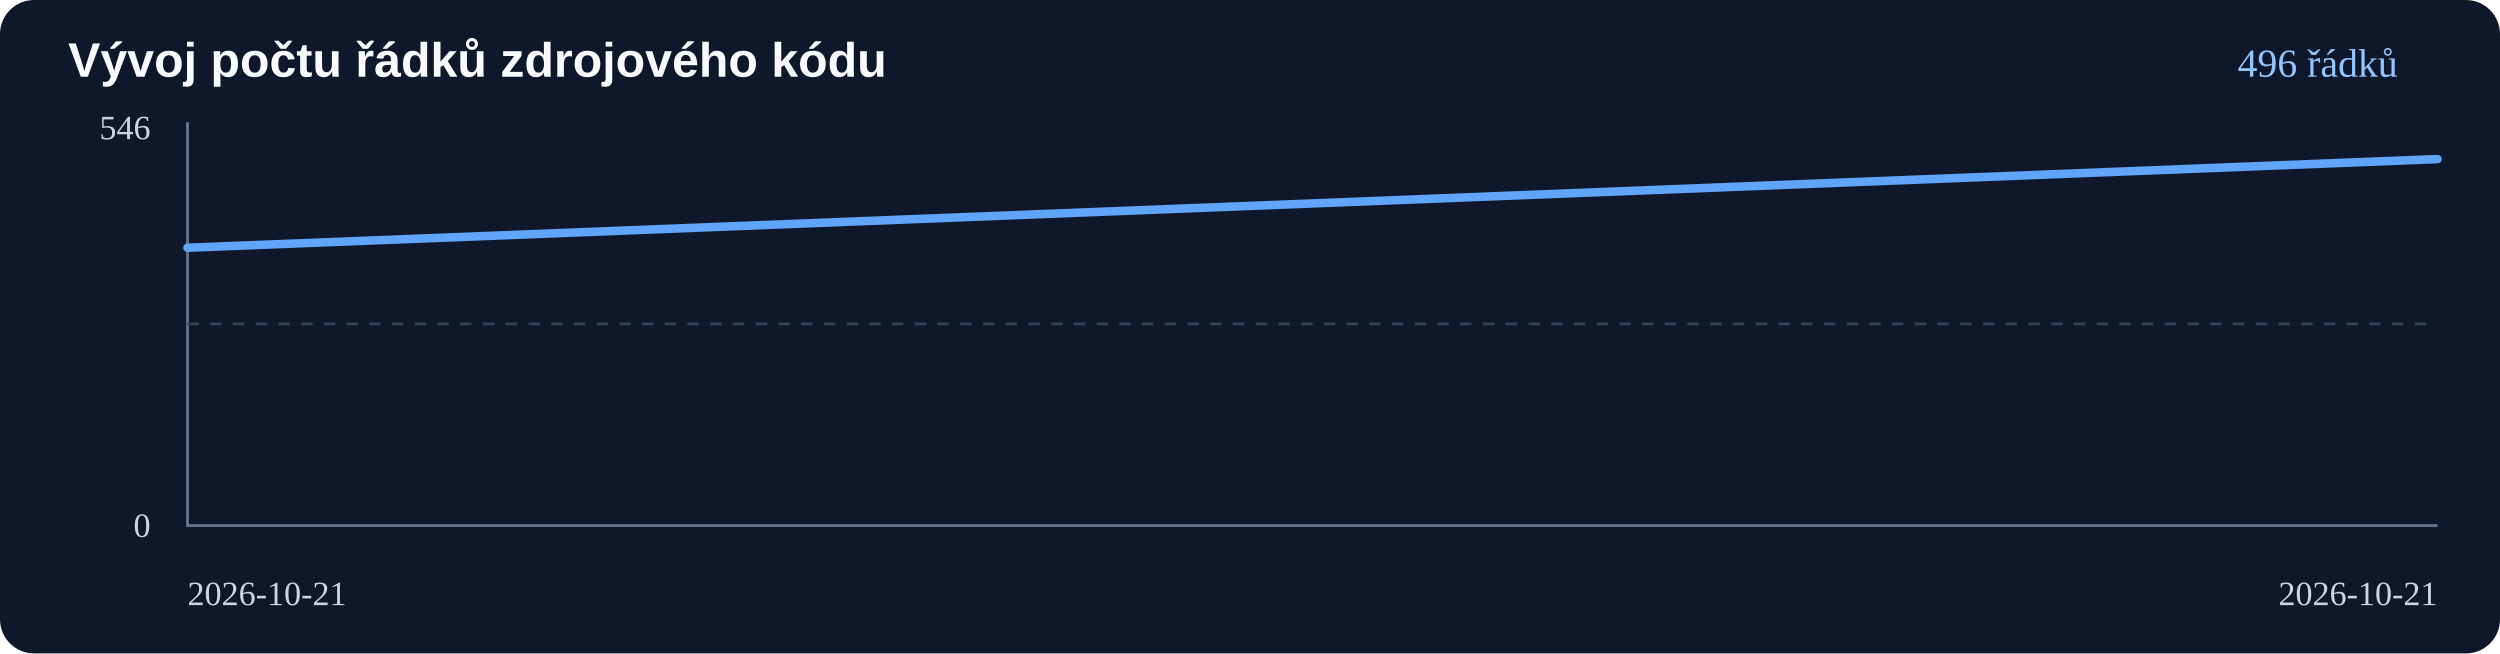
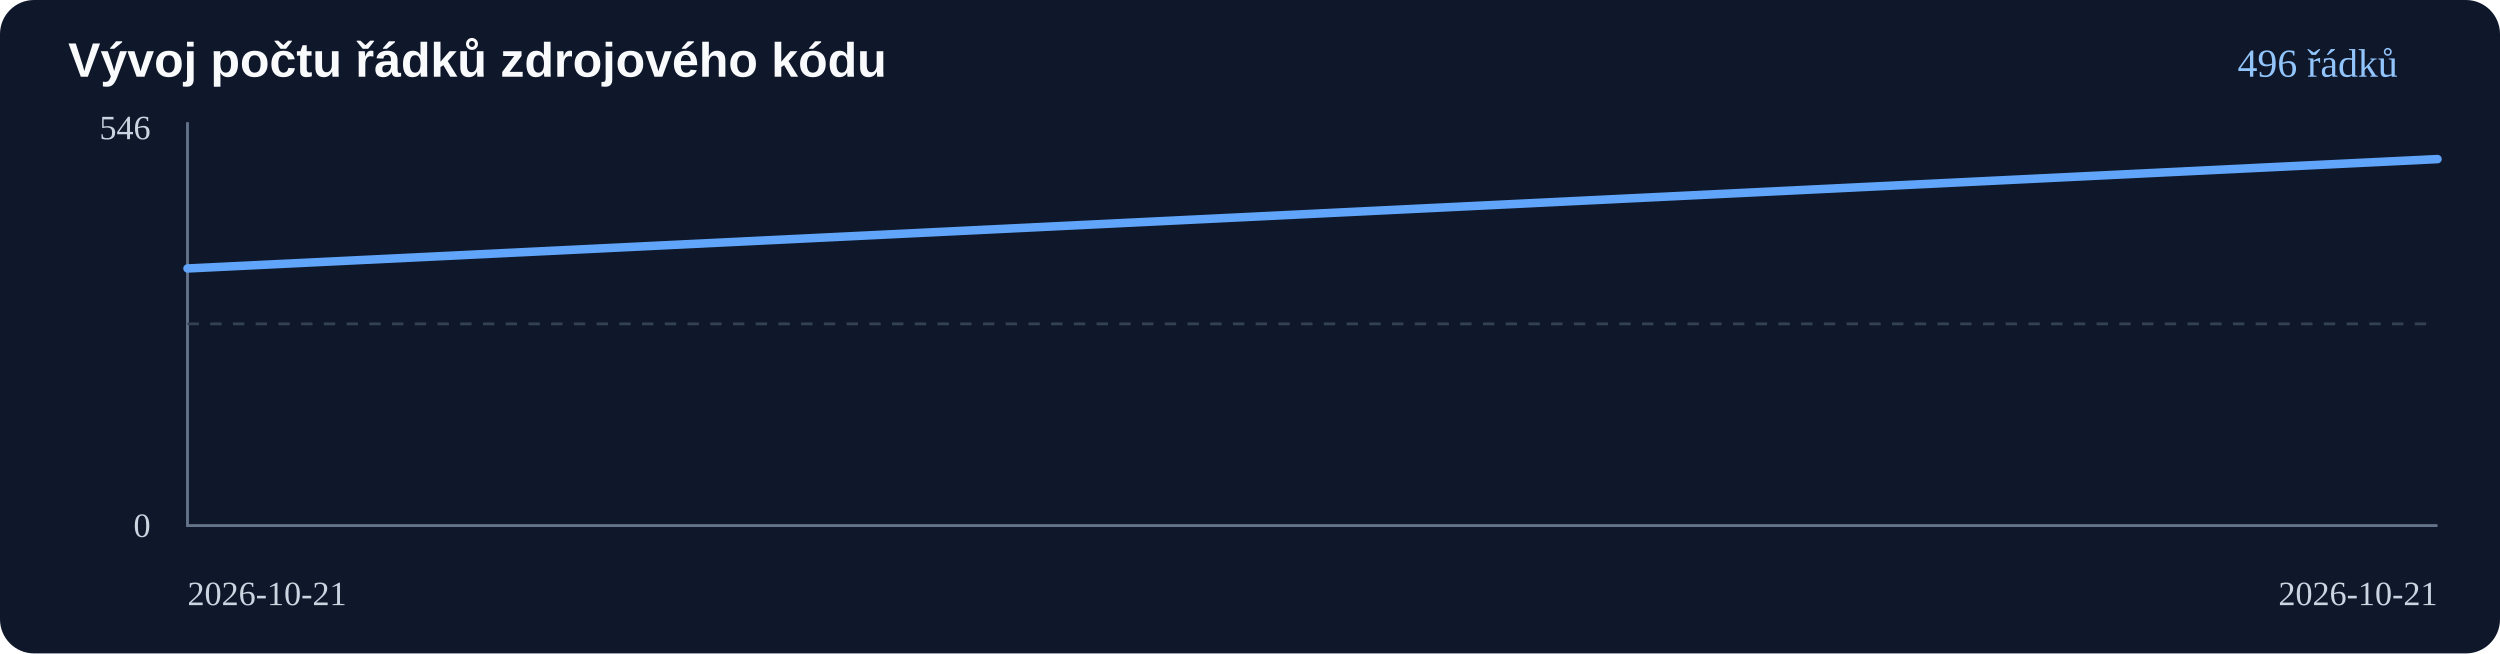
<svg xmlns="http://www.w3.org/2000/svg" viewBox="0 0 880 230" role="img" aria-label="Historie řádků kódu AirRadar V2">
  <rect width="880" height="230" rx="12" fill="#0f172a" />
  <text x="24" y="27" fill="#f8fafc" font-family="Arial,sans-serif" font-size="17" font-weight="bold">Vývoj počtu řádků zdrojového kódu</text>
  <path d="M66 43V185H858" fill="none" stroke="#64748b" />
  <path d="M66 114H858" fill="none" stroke="#334155" stroke-dasharray="4 4" />
  <text x="53" y="49" text-anchor="end" fill="#cbd5e1" font-size="12">546</text>
  <text x="53" y="189" text-anchor="end" fill="#cbd5e1" font-size="12">0</text>
  <text x="66" y="213" fill="#cbd5e1" font-size="12">2026-10-21</text>
  <text x="858" y="213" fill="#cbd5e1" font-size="12" text-anchor="end">2026-10-21</text>
-   <polyline points="66.0,87.2 858.0,56.0" fill="none" stroke="#60a5fa" stroke-width="3" stroke-linecap="round" stroke-linejoin="round" />
+   <polyline points="66.0,94.5 858.0,56.0" fill="none" stroke="#60a5fa" stroke-width="3" stroke-linecap="round" stroke-linejoin="round" />
  <text x="844" y="27" text-anchor="end" fill="#93c5fd" font-size="14">496 řádků</text>
</svg>
